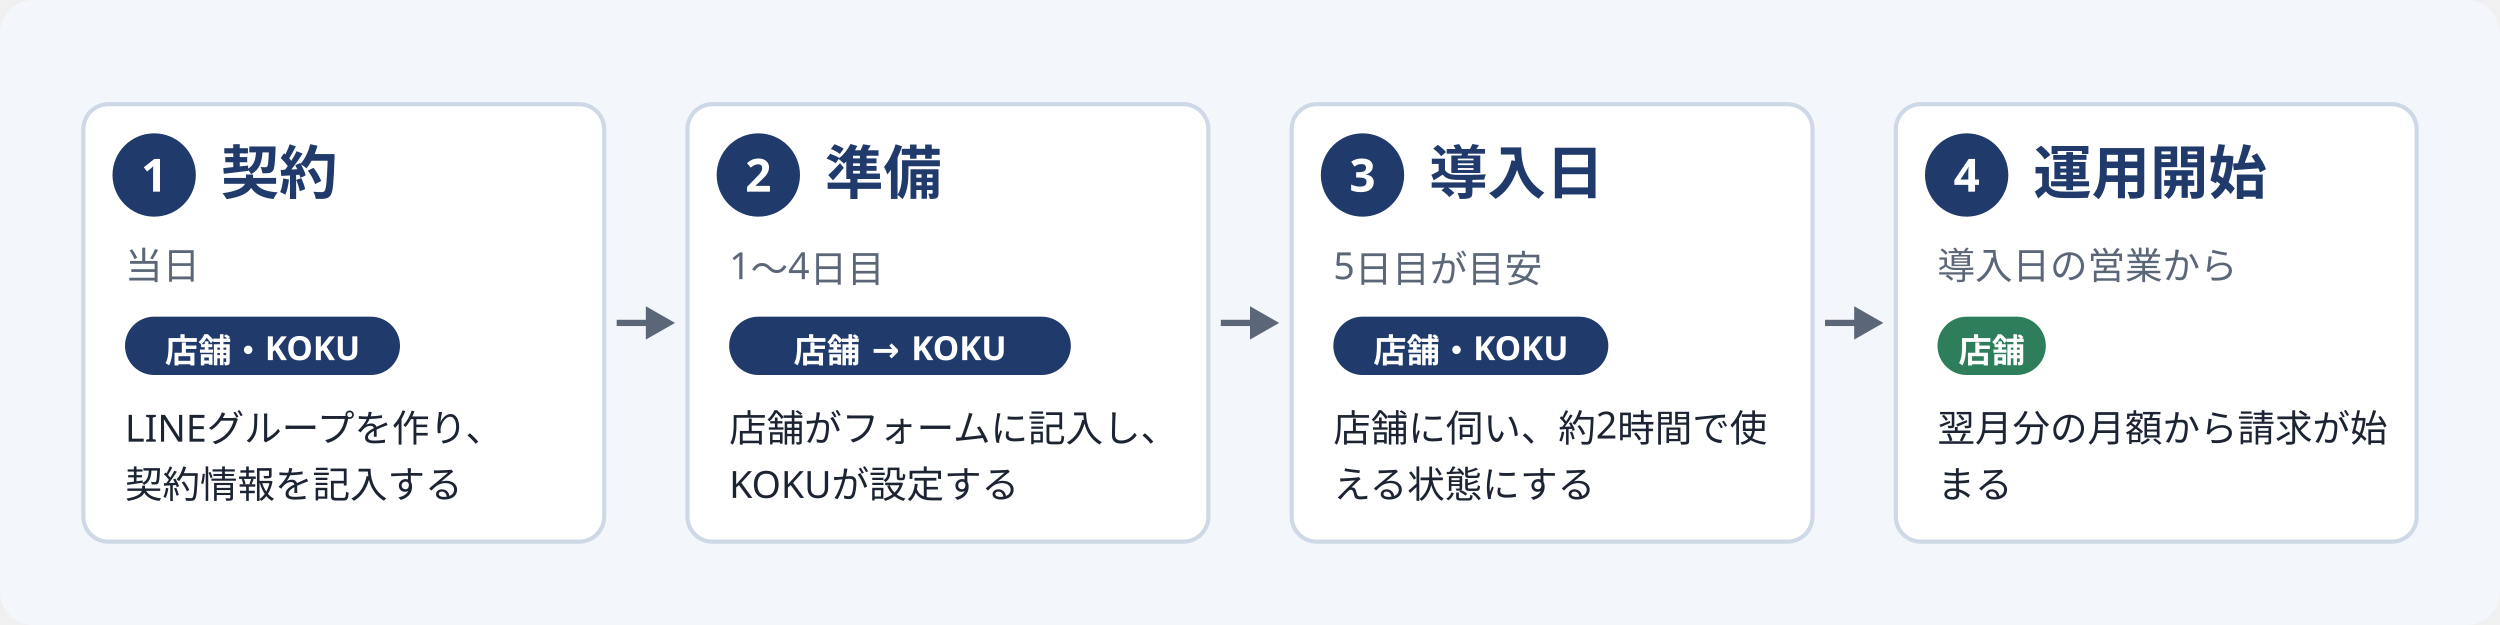
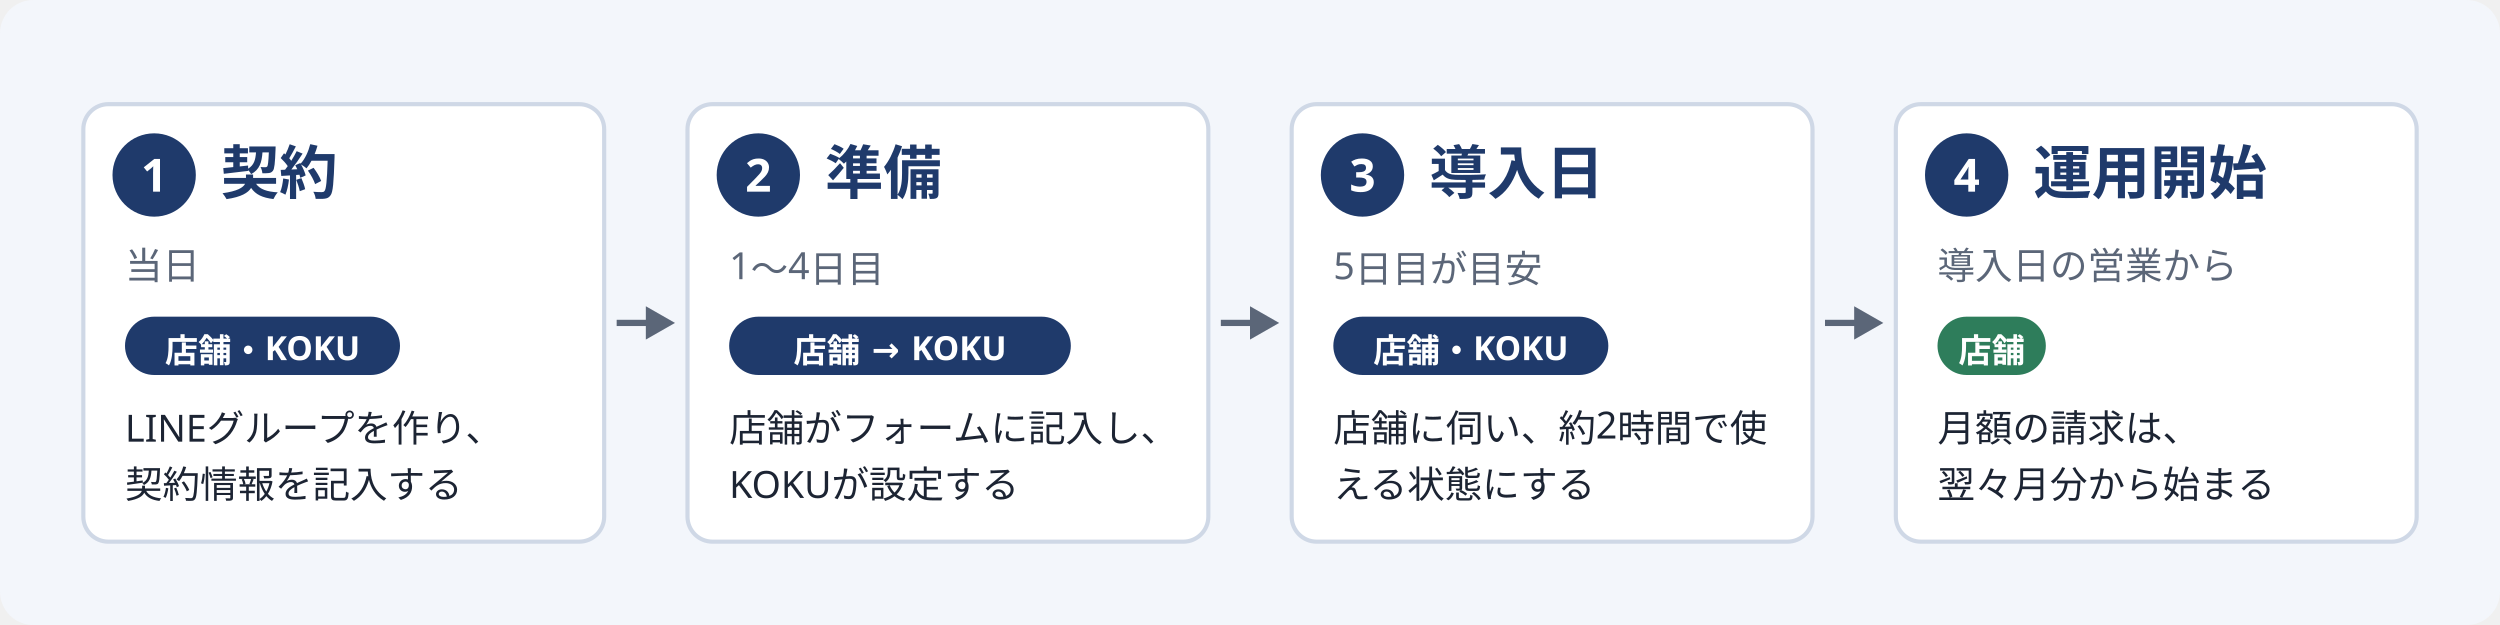
<svg xmlns="http://www.w3.org/2000/svg" viewBox="0 0 1200 300" width="1200" height="300" font-family="'Noto Sans JP', 'Hiragino Kaku Gothic ProN', 'Yu Gothic', sans-serif" role="img" aria-label="全体の流れ">
  <rect width="1200" height="300" fill="#f3f6fb" rx="16" />
  <rect x="40" y="50" width="250" height="210" rx="12" fill="#ffffff" stroke="#cfd8e6" stroke-width="2" />
  <circle cx="74" cy="84" r="20" fill="#1f3a6b" />
  <text x="74" y="92" font-size="22" font-weight="700" fill="#fff" text-anchor="middle">1</text>
  <text x="106" y="93" font-size="28" font-weight="700" fill="#1f3a6b" text-anchor="start">契約</text>
  <text x="60" y="134" font-size="18" font-weight="400" fill="#5b6678" text-anchor="start">当日</text>
  <rect x="60" y="152" width="132" height="28" rx="14" fill="#1f3a6b" />
  <text x="126.0" y="174" font-size="16" font-weight="700" fill="#ffffff" text-anchor="middle">店舗・KOKU</text>
  <text x="60" y="212.0" font-size="18" font-weight="400" fill="#1c2433" text-anchor="start">LINEグループを作り、</text>
  <text x="60" y="239.0" font-size="18" font-weight="400" fill="#1c2433" text-anchor="start">契約情報を記入する</text>
  <line x1="296" y1="155" x2="314" y2="155" stroke="#5b6678" stroke-width="3" />
  <polygon points="310,147 324,155 310,163" fill="#5b6678" />
  <rect x="330" y="50" width="250" height="210" rx="12" fill="#ffffff" stroke="#cfd8e6" stroke-width="2" />
  <circle cx="364" cy="84" r="20" fill="#1f3a6b" />
  <text x="364" y="92" font-size="22" font-weight="700" fill="#fff" text-anchor="middle">2</text>
  <text x="396" y="93" font-size="28" font-weight="700" fill="#1f3a6b" text-anchor="start">準備</text>
  <text x="350" y="134" font-size="18" font-weight="400" fill="#5b6678" text-anchor="start">1〜4日目</text>
  <rect x="350" y="152" width="164" height="28" rx="14" fill="#1f3a6b" />
  <text x="432.0" y="174" font-size="16" font-weight="700" fill="#ffffff" text-anchor="middle">店舗 → KOKU</text>
  <text x="350" y="212.0" font-size="18" font-weight="400" fill="#1c2433" text-anchor="start">店舗がフォームに記入し、</text>
  <text x="350" y="239.0" font-size="18" font-weight="400" fill="#1c2433" text-anchor="start">KOKUが設定する</text>
  <line x1="586" y1="155" x2="604" y2="155" stroke="#5b6678" stroke-width="3" />
  <polygon points="600,147 614,155 600,163" fill="#5b6678" />
  <rect x="620" y="50" width="250" height="210" rx="12" fill="#ffffff" stroke="#cfd8e6" stroke-width="2" />
  <circle cx="654" cy="84" r="20" fill="#1f3a6b" />
  <text x="654" y="92" font-size="22" font-weight="700" fill="#fff" text-anchor="middle">3</text>
  <text x="686" y="93" font-size="28" font-weight="700" fill="#1f3a6b" text-anchor="start">導入日</text>
  <text x="640" y="134" font-size="18" font-weight="400" fill="#5b6678" text-anchor="start">5日目が目安</text>
  <rect x="640" y="152" width="132" height="28" rx="14" fill="#1f3a6b" />
  <text x="706.0" y="174" font-size="16" font-weight="700" fill="#ffffff" text-anchor="middle">店舗・KOKU</text>
  <text x="640" y="212.0" font-size="18" font-weight="400" fill="#1c2433" text-anchor="start">店舗に伺い、約2時間で使</text>
  <text x="640" y="239.0" font-size="18" font-weight="400" fill="#1c2433" text-anchor="start">える状態にする</text>
  <line x1="876" y1="155" x2="894" y2="155" stroke="#5b6678" stroke-width="3" />
  <polygon points="890,147 904,155 890,163" fill="#5b6678" />
  <rect x="910" y="50" width="250" height="210" rx="12" fill="#ffffff" stroke="#cfd8e6" stroke-width="2" />
  <circle cx="944" cy="84" r="20" fill="#1f3a6b" />
  <text x="944" y="92" font-size="22" font-weight="700" fill="#fff" text-anchor="middle">4</text>
  <text x="976" y="93" font-size="28" font-weight="700" fill="#1f3a6b" text-anchor="start">運用開始</text>
  <text x="930" y="134" font-size="18" font-weight="400" fill="#5b6678" text-anchor="start">導入日の営業から</text>
  <rect x="930" y="152" width="52" height="28" rx="14" fill="#2e7d5b" />
  <text x="956.0" y="174" font-size="16" font-weight="700" fill="#ffffff" text-anchor="middle">店舗</text>
-   <text x="930" y="212.0" font-size="18" font-weight="400" fill="#1c2433" text-anchor="start">翌月分の月額から請求が始</text>
-   <text x="930" y="239.0" font-size="18" font-weight="400" fill="#1c2433" text-anchor="start">まる</text>
+   <text x="930" y="212.0" font-size="18" font-weight="400" fill="#1c2433" text-anchor="start">月額の請求は、</text>
+   <text x="930" y="239.0" font-size="18" font-weight="400" fill="#1c2433" text-anchor="start">翌々月分から始まる</text>
</svg>
